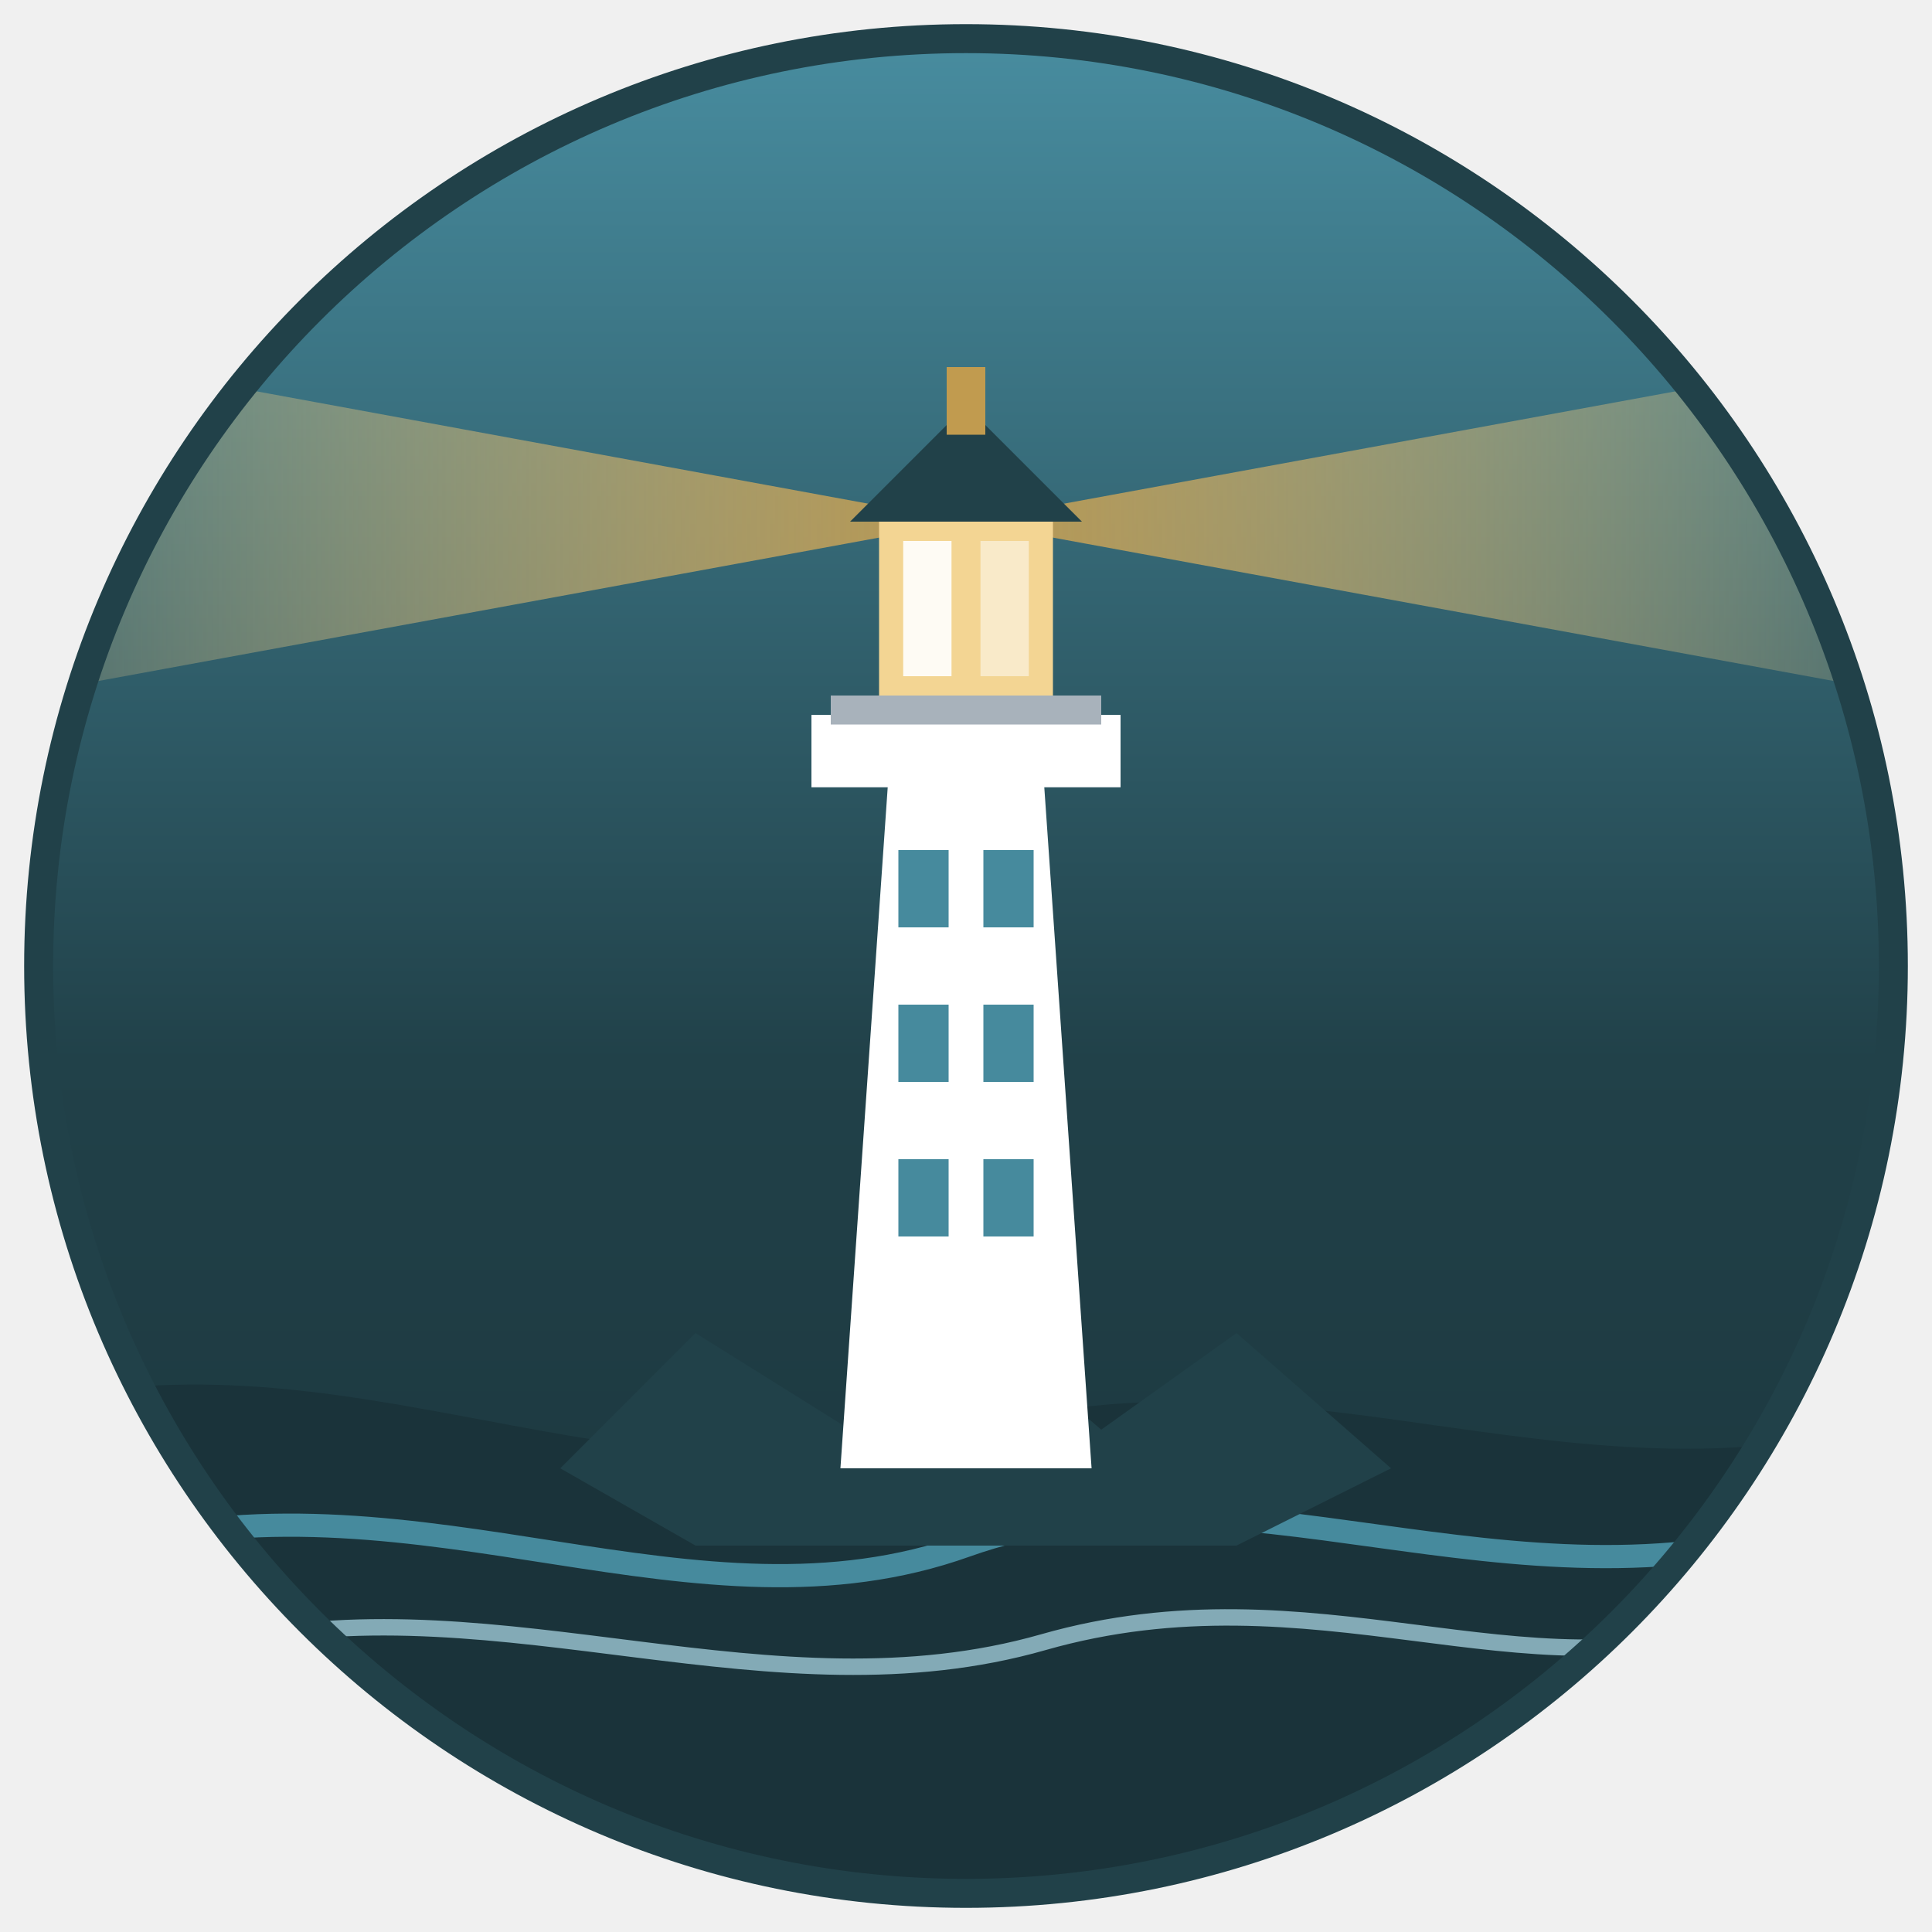
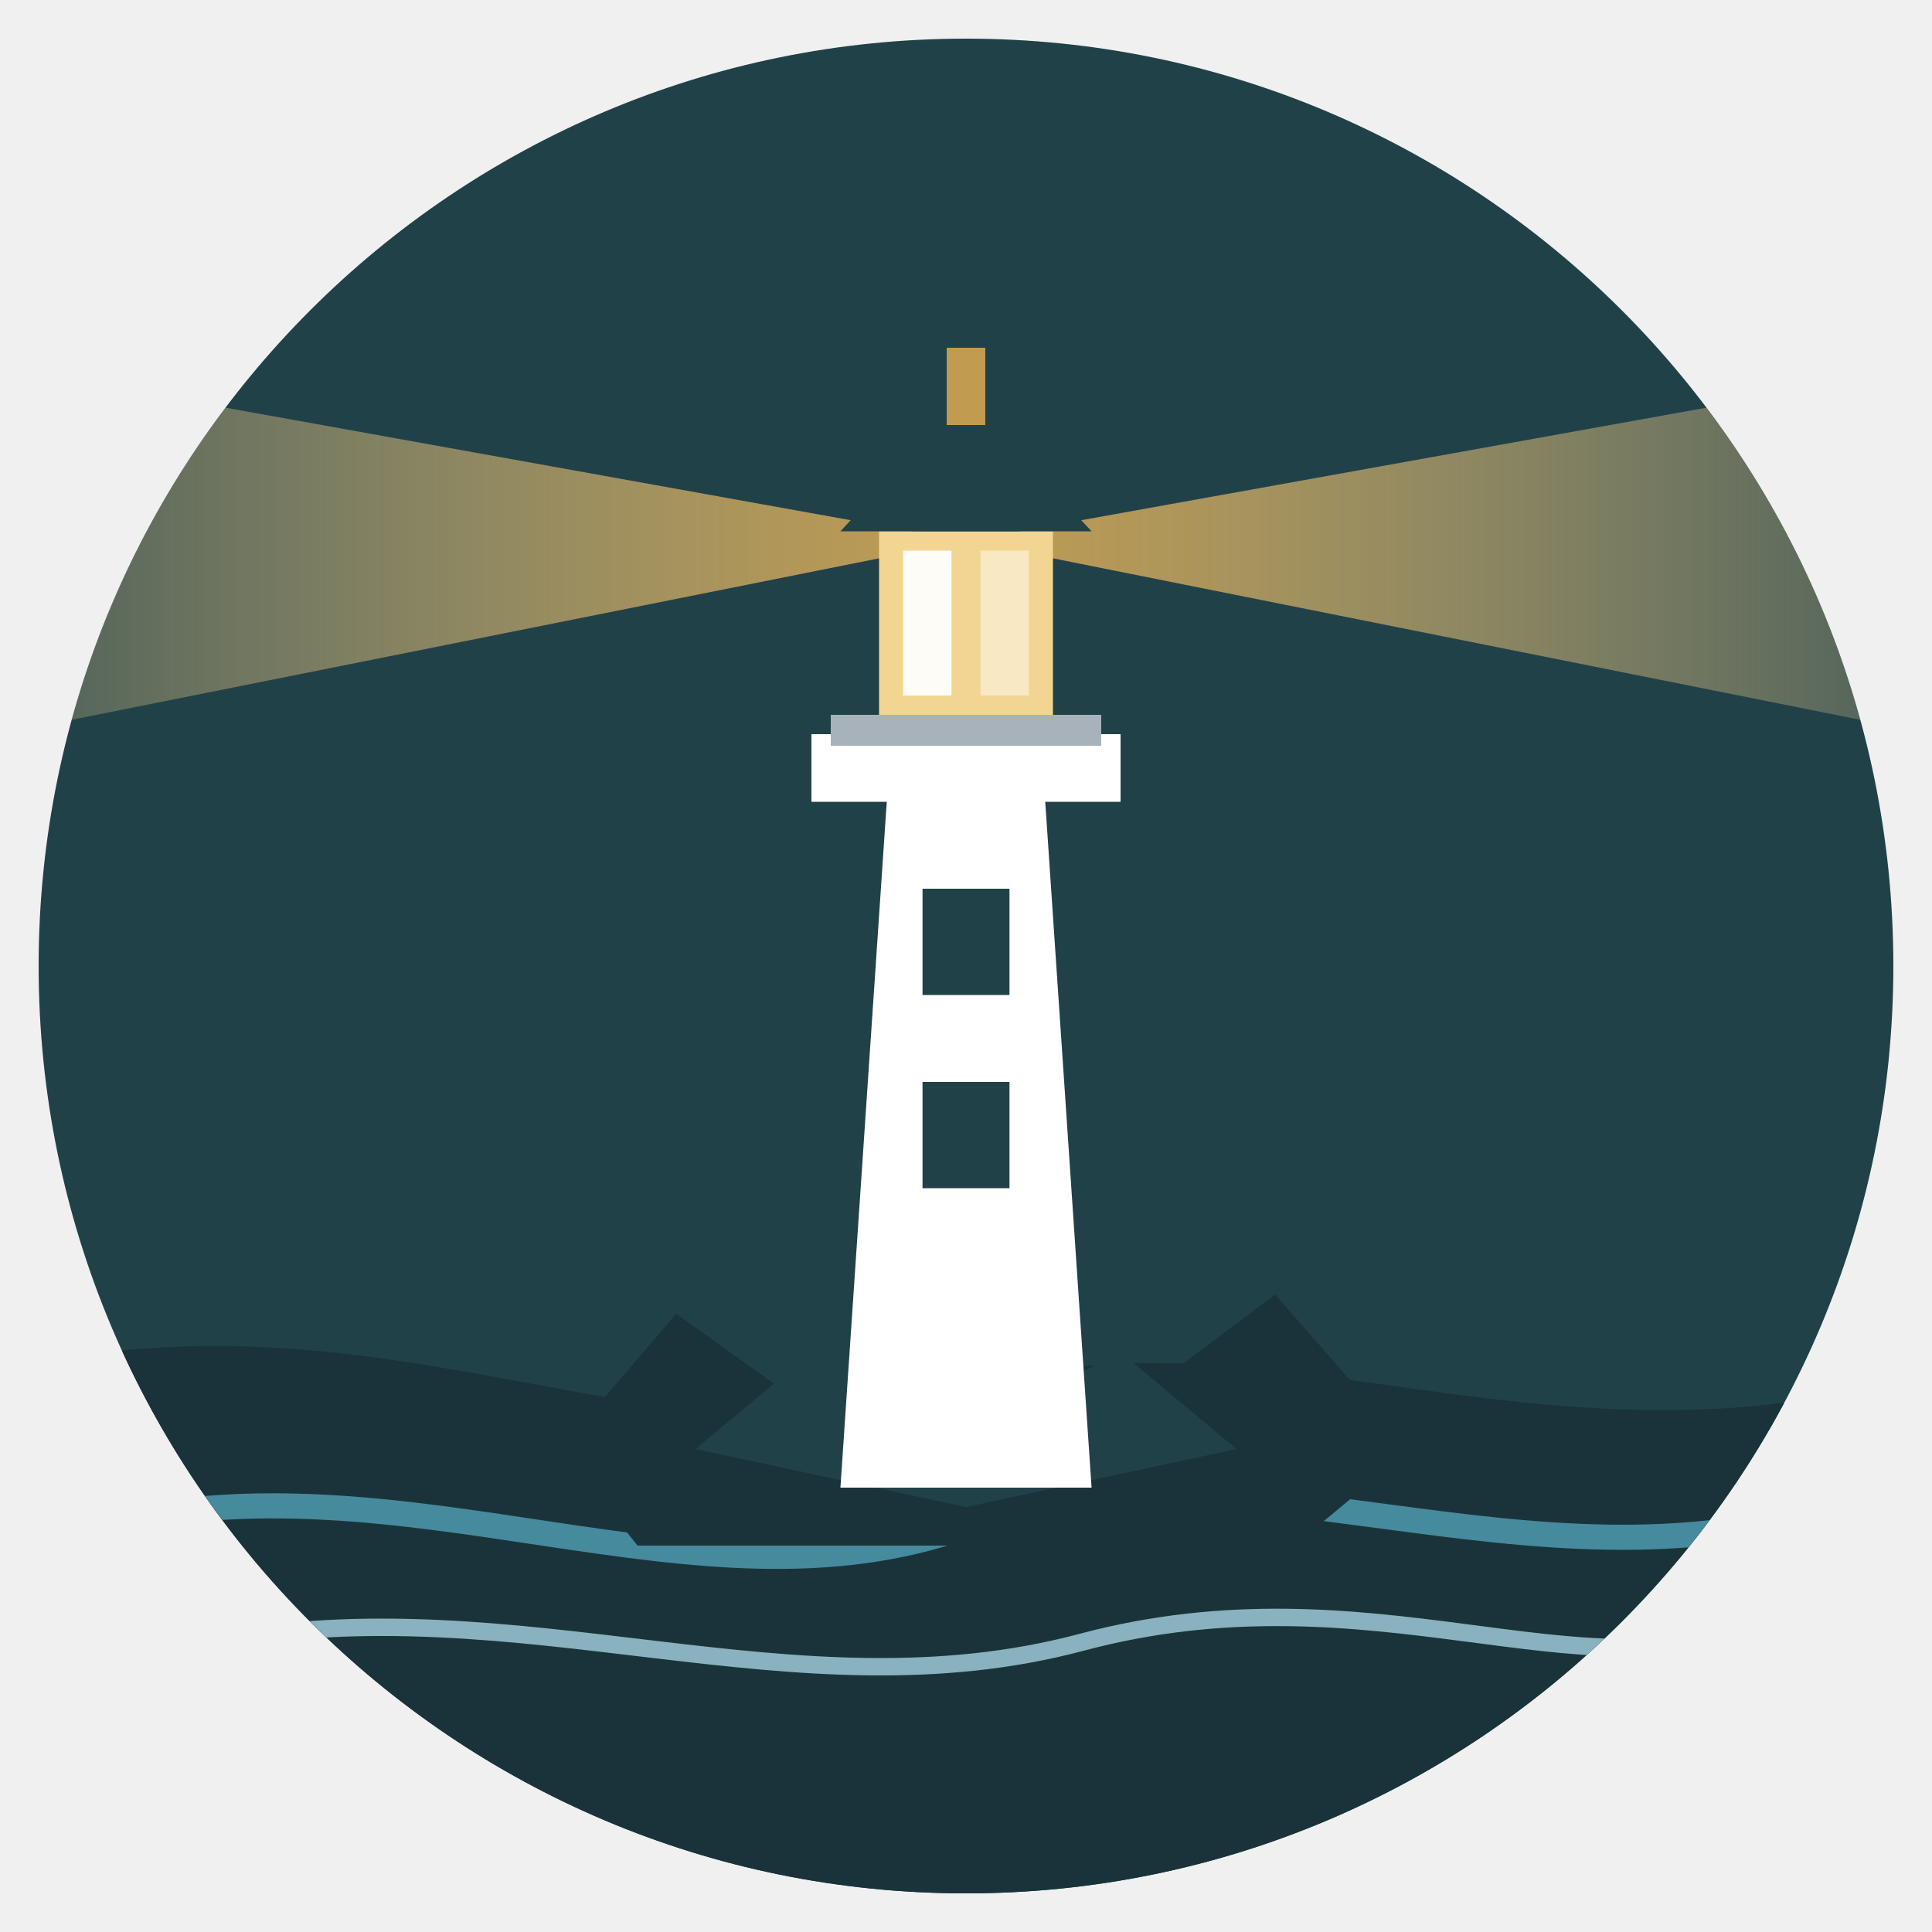
<svg xmlns="http://www.w3.org/2000/svg" viewBox="0 0 200 200" role="img" aria-label="Английский Маяк">
  <defs>
-     <linearGradient id="sky" x1="0" y1="0" x2="0" y2="1">
-       <stop offset="0%" stop-color="#488DA0" />
-       <stop offset="55%" stop-color="#214149" />
-       <stop offset="100%" stop-color="#1A333A" />
-     </linearGradient>
-     <linearGradient id="beamR" x1="0" y1="0" x2="1" y2="0">
-       <stop offset="0%" stop-color="#C19B4F" stop-opacity="0.95" />
-       <stop offset="100%" stop-color="#F3D593" stop-opacity="0.15" />
-     </linearGradient>
-     <linearGradient id="beamL" x1="1" y1="0" x2="0" y2="0">
-       <stop offset="0%" stop-color="#C19B4F" stop-opacity="0.95" />
-       <stop offset="100%" stop-color="#F3D593" stop-opacity="0.15" />
-     </linearGradient>
    <clipPath id="disc">
      <circle cx="100" cy="100" r="96" />
    </clipPath>
+     <linearGradient id="beamL" x1="1" y1="0" x2="0" y2="0">
+       <stop offset="0%" stop-color="#C19B4F" />
+       <stop offset="100%" stop-color="#F3D593" stop-opacity="0.2" />
+     </linearGradient>
+     <linearGradient id="beamR" x1="0" y1="0" x2="1" y2="0">
+       <stop offset="0%" stop-color="#C19B4F" />
+       <stop offset="100%" stop-color="#F3D593" stop-opacity="0.2" />
+     </linearGradient>
  </defs>
-   <circle cx="100" cy="100" r="96" fill="url(#sky)" />
+   <circle cx="100" cy="100" r="96" fill="#214149" />
  <g clip-path="url(#disc)">
-     <polygon points="100,54 2,36 2,72" fill="url(#beamL)" />
-     <polygon points="100,54 198,36 198,72" fill="url(#beamR)" />
-     <path d="M0 146 C36 136, 64 158, 100 148 C136 138, 164 158, 200 146 L200 200 L0 200 Z" fill="#1A333A" />
-     <path d="M12 160 C44 152, 72 170, 100 160 C128 150, 156 168, 188 158" fill="none" stroke="#468A9D" stroke-width="2.4" stroke-linecap="round" />
-     <path d="M24 170 C52 164, 80 178, 108 170 C136 162, 158 176, 180 168" fill="none" stroke="#A5D2DF" stroke-width="1.7" stroke-linecap="round" opacity="0.75" />
-     <path d="M58 152 L72 138 L88 148 L100 136 L114 148 L128 138 L144 152 L128 160 L72 160 Z" fill="#214149" />
-     <path d="M87 152 L92 80 L108 80 L113 152 Z" fill="#FFFFFF" />
-     <rect x="93" y="88" width="5.2" height="8" fill="#468A9D" />
-     <rect x="101.8" y="88" width="5.2" height="8" fill="#468A9D" />
-     <rect x="93" y="104" width="5.2" height="8" fill="#468A9D" />
-     <rect x="101.8" y="104" width="5.2" height="8" fill="#468A9D" />
-     <rect x="93" y="120" width="5.2" height="8" fill="#468A9D" />
-     <rect x="101.8" y="120" width="5.2" height="8" fill="#468A9D" />
-     <rect x="84" y="74" width="32" height="7.5" fill="#FFFFFF" />
-     <rect x="86" y="72" width="28" height="3" fill="#A8B2BB" />
-     <rect x="91" y="54" width="18" height="18" fill="#F3D593" />
-     <rect x="93.5" y="56" width="5" height="14" fill="#FFFFFF" opacity="0.9" />
-     <rect x="101.5" y="56" width="5" height="14" fill="#FFFFFF" opacity="0.5" />
-     <polygon points="88,54 100,42 112,54" fill="#214149" />
-     <rect x="98" y="38" width="4" height="7" fill="#C19B4F" />
+     <polygon points="100,56 0,38 0,76" fill="url(#beamL)" />
+     <polygon points="100,56 200,38 200,76" fill="url(#beamR)" />
+     <path d="M0 142 C40 132 70 154 100 144 C130 134 160 154 200 142 L200 200 L0 200 Z" fill="#1A333A" />
+     <path d="M10 158 C42 150 72 168 100 158 C128 148 158 166 190 156" fill="none" stroke="#468A9D" stroke-width="2.6" stroke-linecap="round" />
+     <path d="M22 170 C54 164 82 178 112 170 C142 162 164 176 182 168" fill="none" stroke="#A5D2DF" stroke-width="1.8" stroke-linecap="round" opacity="0.8" />
+     <path d="M58 150 L70 136 L84 146 L100 130 L116 146 L132 134 L146 150 L134 160 L66 160 Z" fill="#1A333A" />
+     <path d="M72 150 L84 140 L100 148 L116 140 L128 150 L100 156 Z" fill="#214149" />
+     <path d="M87 154 L92 80 L108 80 L113 154 Z" fill="#FFFFFF" />
+     <rect x="95.5" y="92" width="9" height="11" fill="#214149" />
+     <rect x="95.5" y="112" width="9" height="11" fill="#214149" />
+     <rect x="84" y="76" width="32" height="7" fill="#FFFFFF" />
+     <rect x="86" y="74" width="28" height="3.2" fill="#A8B2BB" />
+     <rect x="91" y="55" width="18" height="19" fill="#F3D593" />
+     <rect x="93.5" y="57" width="5" height="15" fill="#FFFFFF" opacity="0.92" />
+     <rect x="101.5" y="57" width="5" height="15" fill="#FFFFFF" opacity="0.45" />
+     <polygon points="87,55 100,41 113,55" fill="#214149" />
+     <rect x="98" y="36" width="4" height="8" fill="#C19B4F" />
  </g>
-   <circle cx="100" cy="100" r="96" fill="none" stroke="#214149" stroke-width="3" />
</svg>
